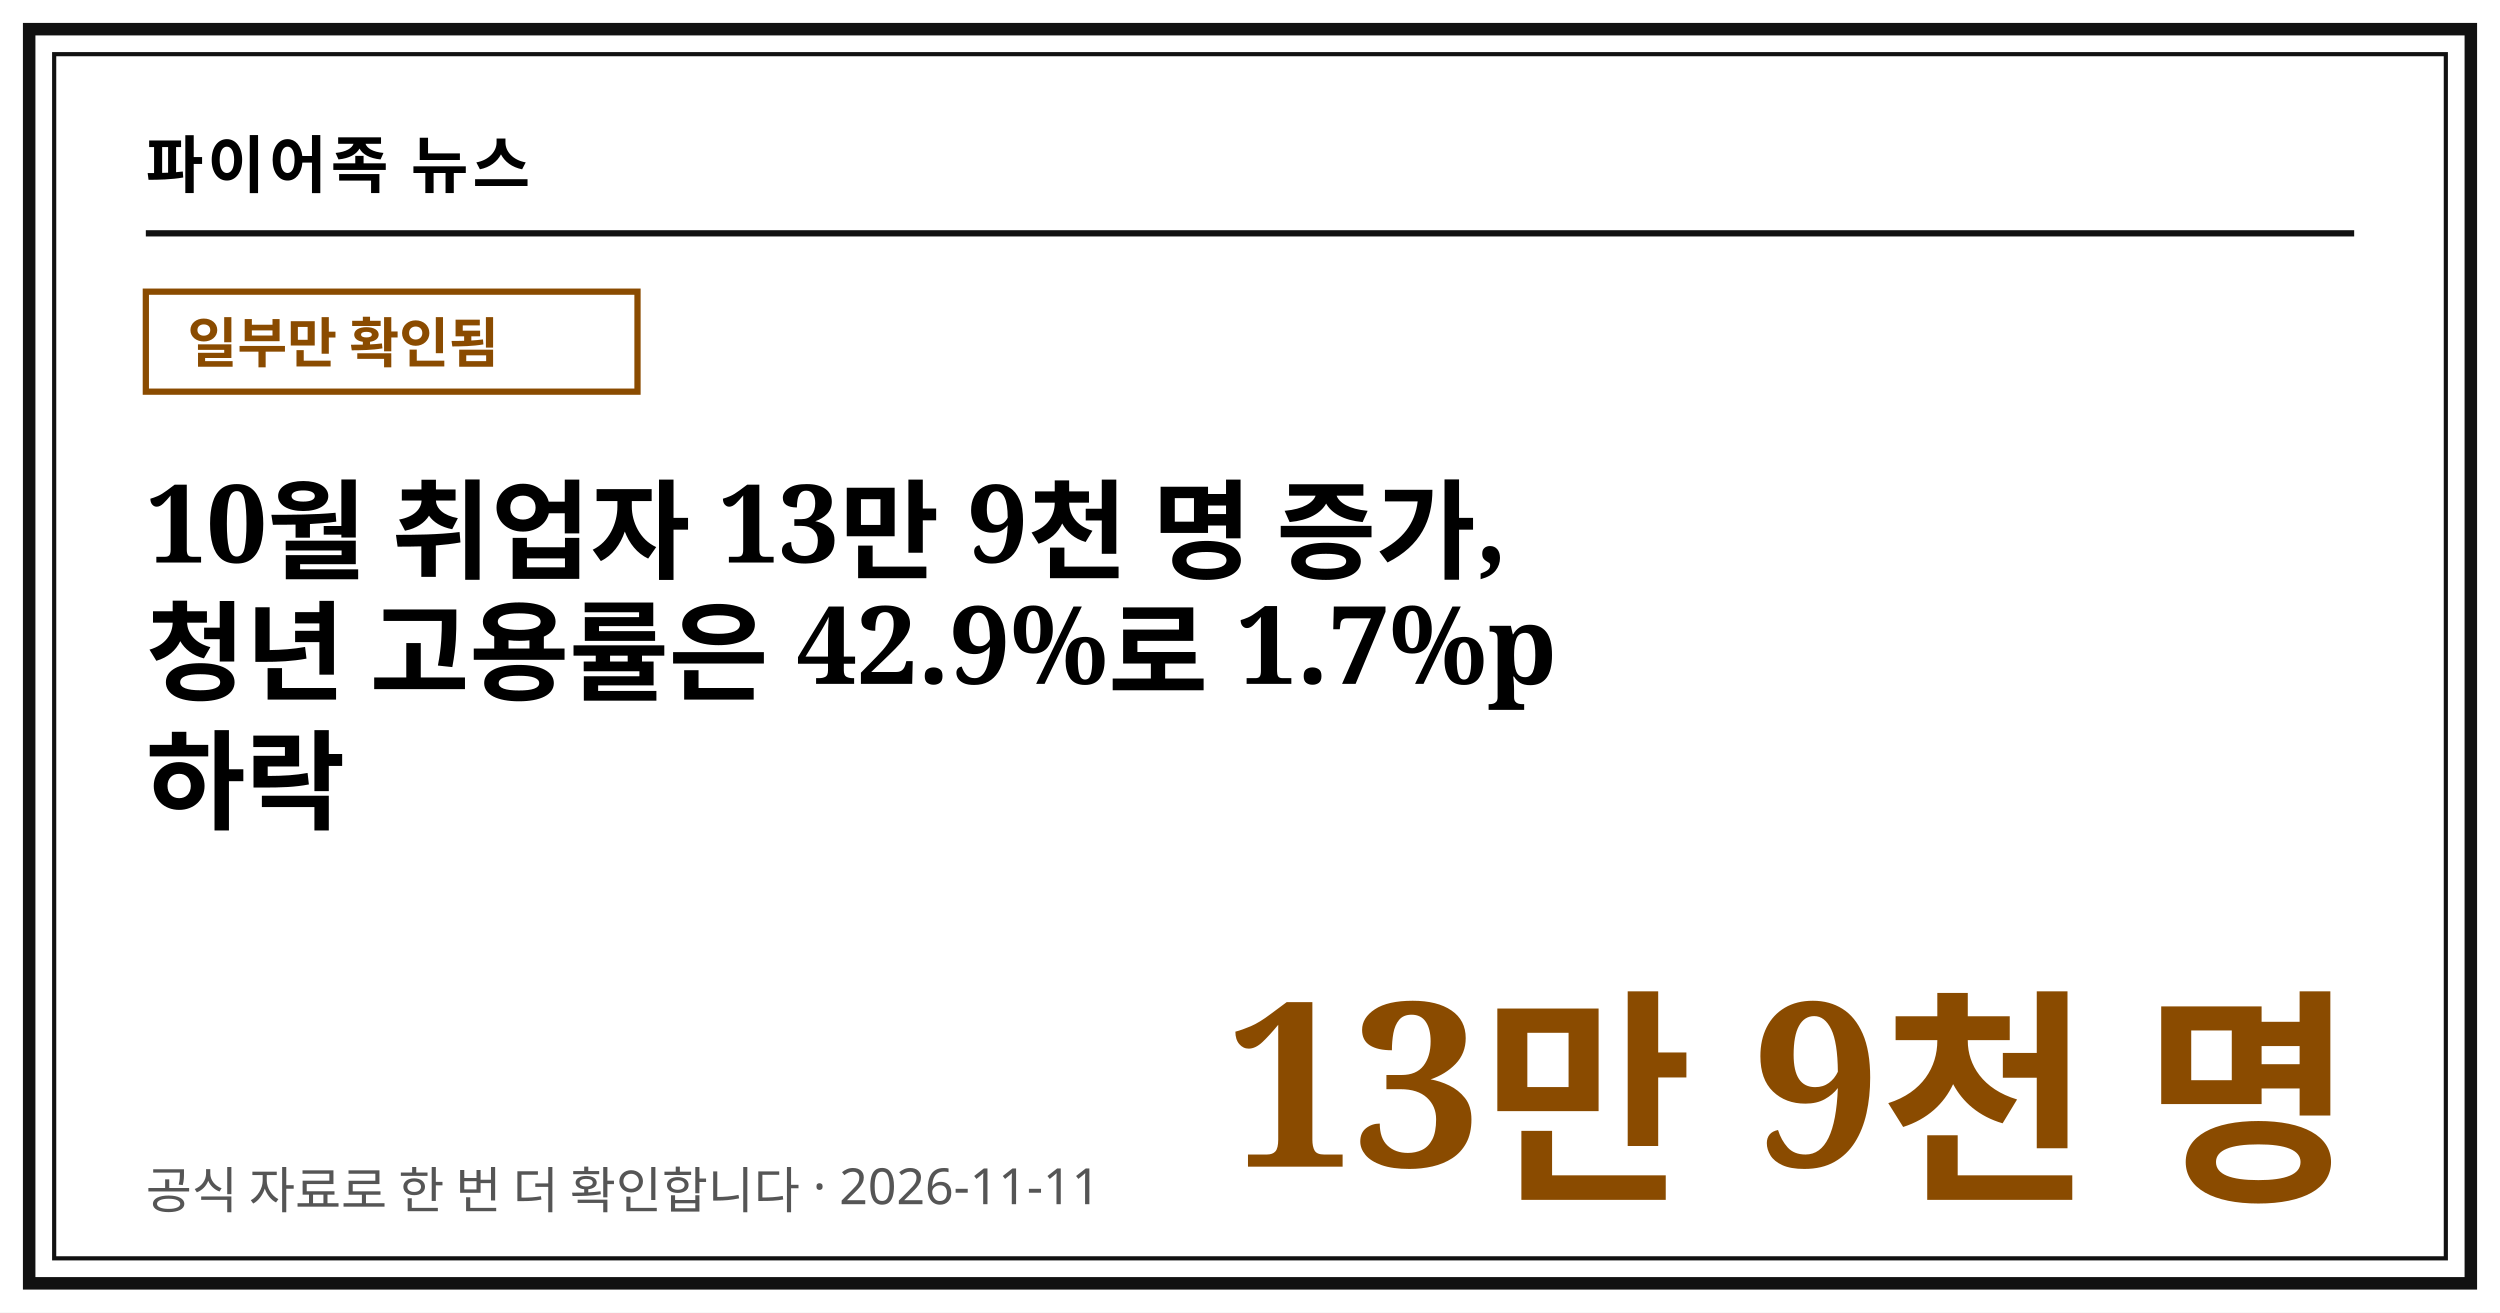
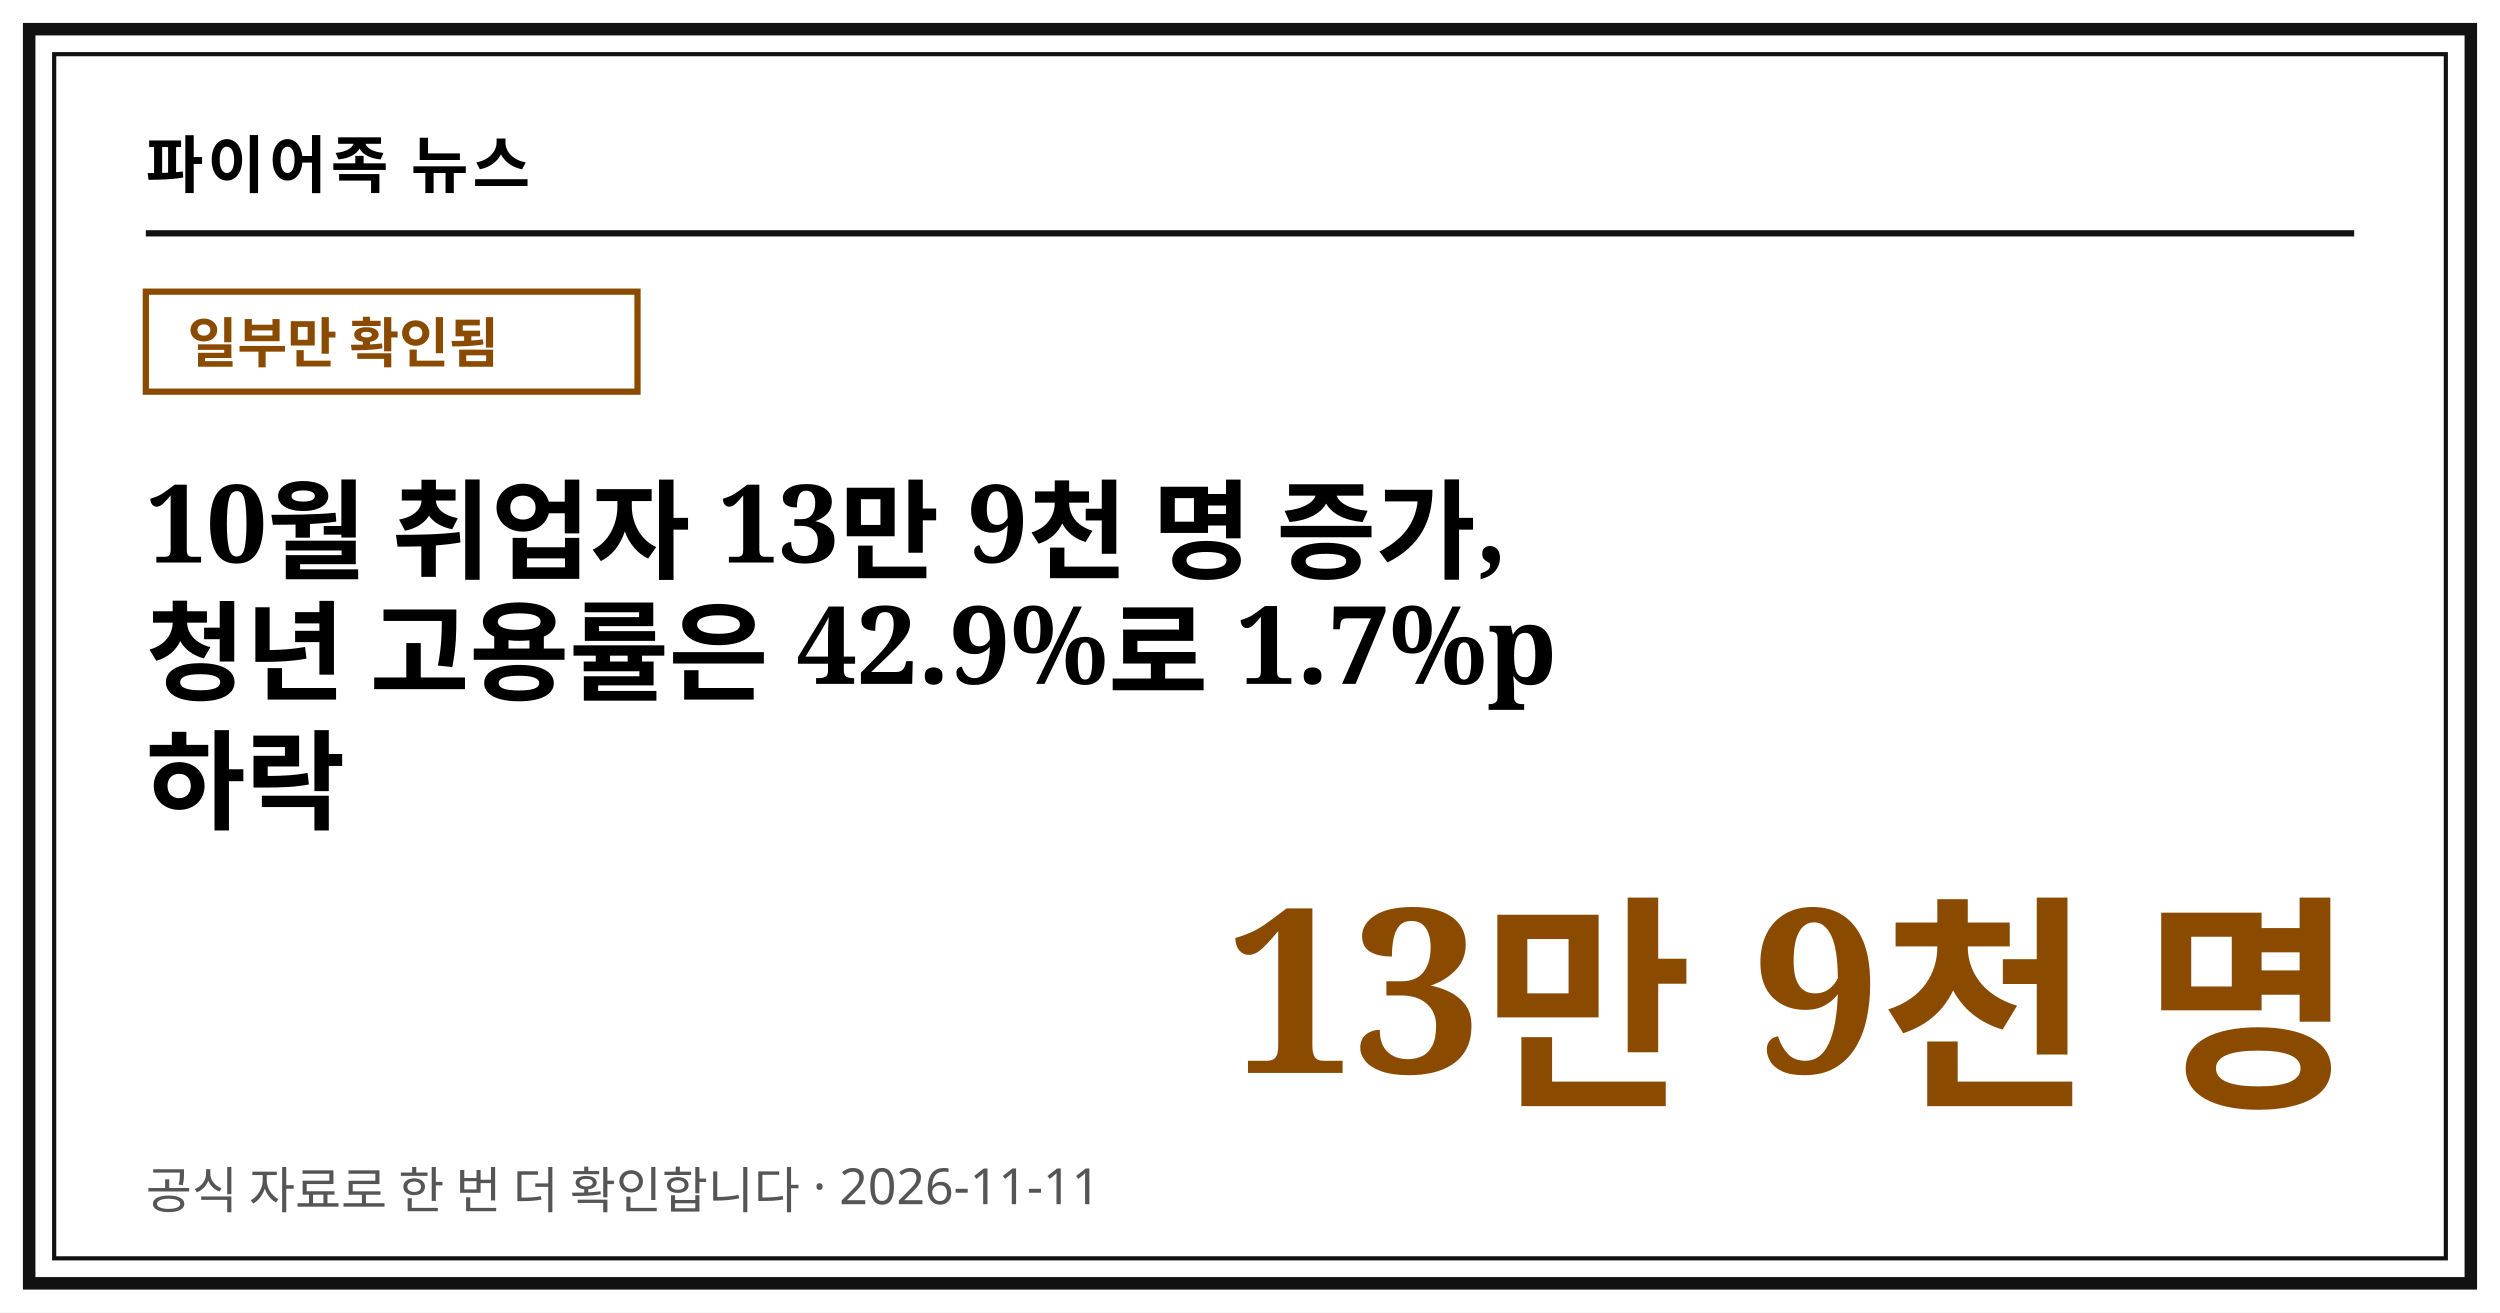
<svg xmlns="http://www.w3.org/2000/svg" viewBox="0 0 1200 630" width="1200" height="630" font-family="'Noto Serif KR','Nanum Myeongjo',Batang,serif">
  <rect width="1200" height="630" fill="#fff" />
  <rect x="14" y="14" width="1172" height="602" fill="none" stroke="#111" stroke-width="6" />
  <rect x="26" y="26" width="1148" height="578" fill="none" stroke="#111" stroke-width="2" />
  <text x="70" y="90" font-size="30" font-weight="900" letter-spacing="2">파이어족 뉴스</text>
  <line x1="70" y1="112" x2="1130" y2="112" stroke="#111" stroke-width="3" />
  <rect x="70" y="140" width="236" height="48" fill="none" stroke="#8a4b00" stroke-width="3" />
  <text x="90" y="174" font-size="26" font-weight="800" fill="#8a4b00" font-family="system-ui,Malgun Gothic,sans-serif">일부만 확인됨</text>
  <text x="70" y="270" font-size="52" font-weight="800">10월 취업자 13만 9천 명 증가,</text>
  <text x="70" y="332" font-size="52" font-weight="800">청년 고용률은 42.9%로 1.7%p</text>
  <text x="70" y="394" font-size="52" font-weight="800">하락</text>
-   <text x="1130" y="560" text-anchor="end" font-size="110" font-weight="900" fill="#8a4b00">13만 9천 명</text>
+   <text x="1130" y="515" text-anchor="end" font-size="110" font-weight="900" fill="#8a4b00">13만 9천 명</text>
  <text x="70" y="580" font-size="24" fill="#555" font-family="system-ui,Malgun Gothic,sans-serif">공식 자료로 한 번 더 확인합니다 · 2026-11-11</text>
</svg>
